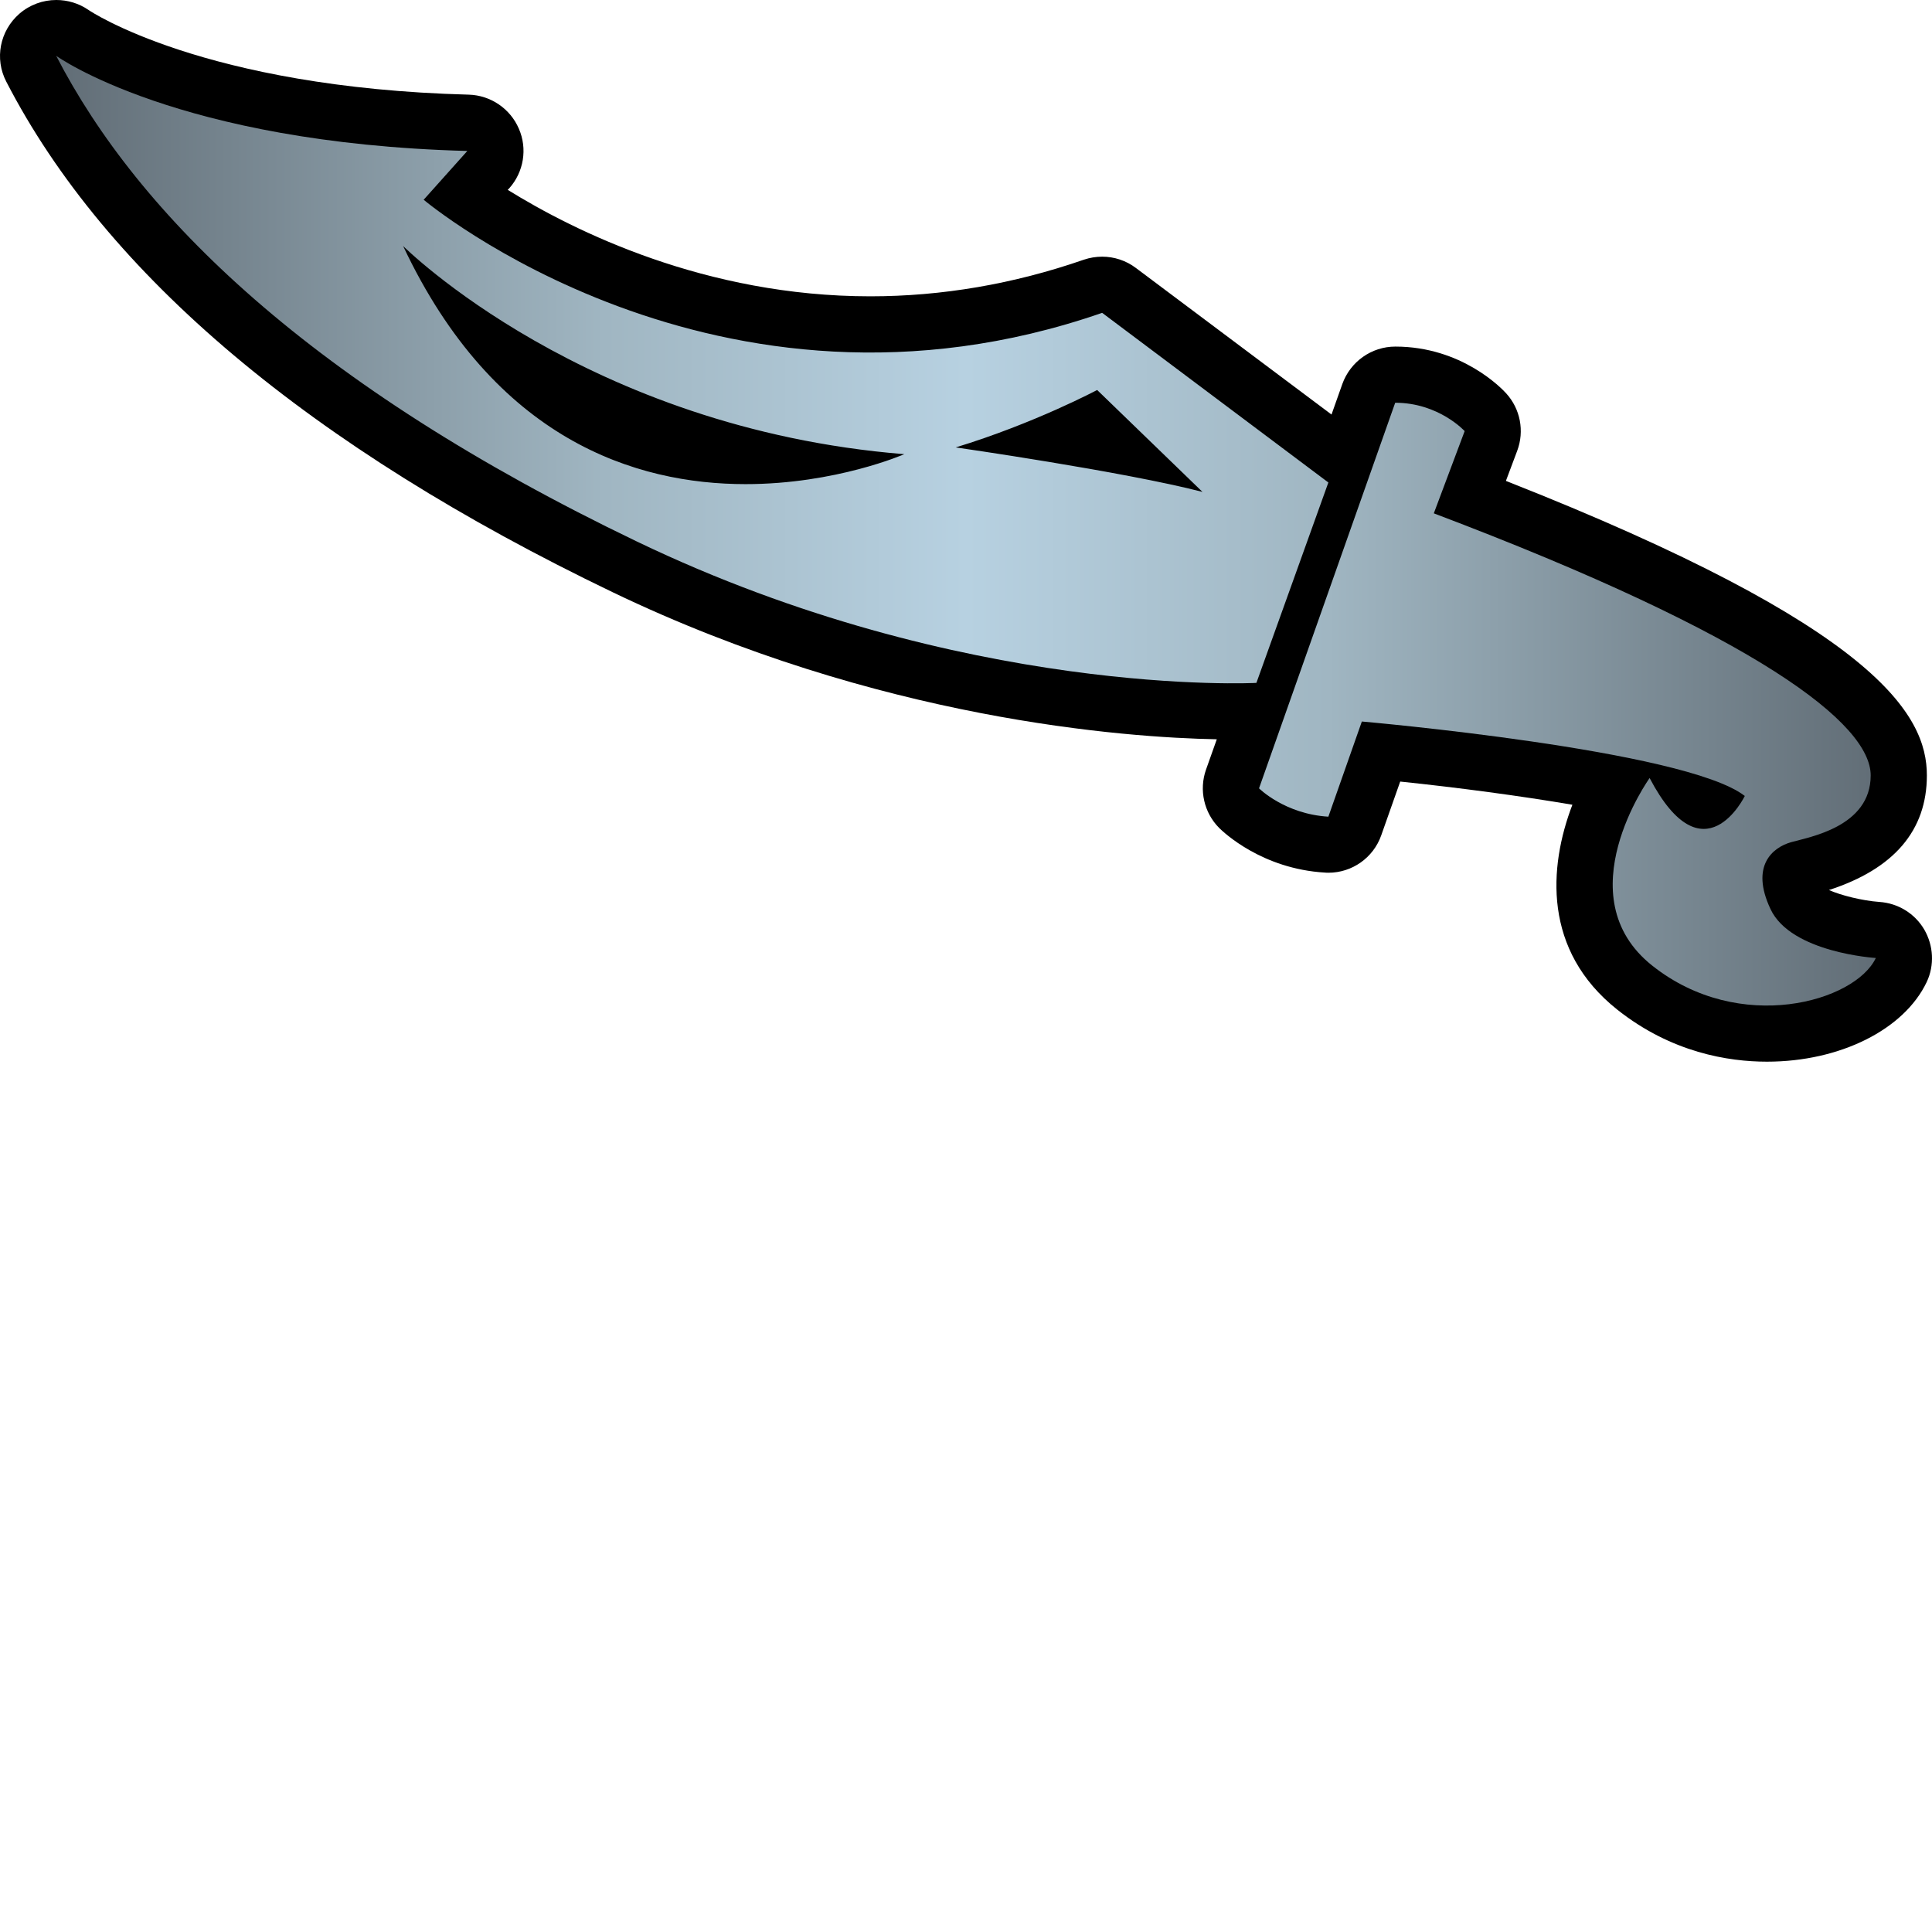
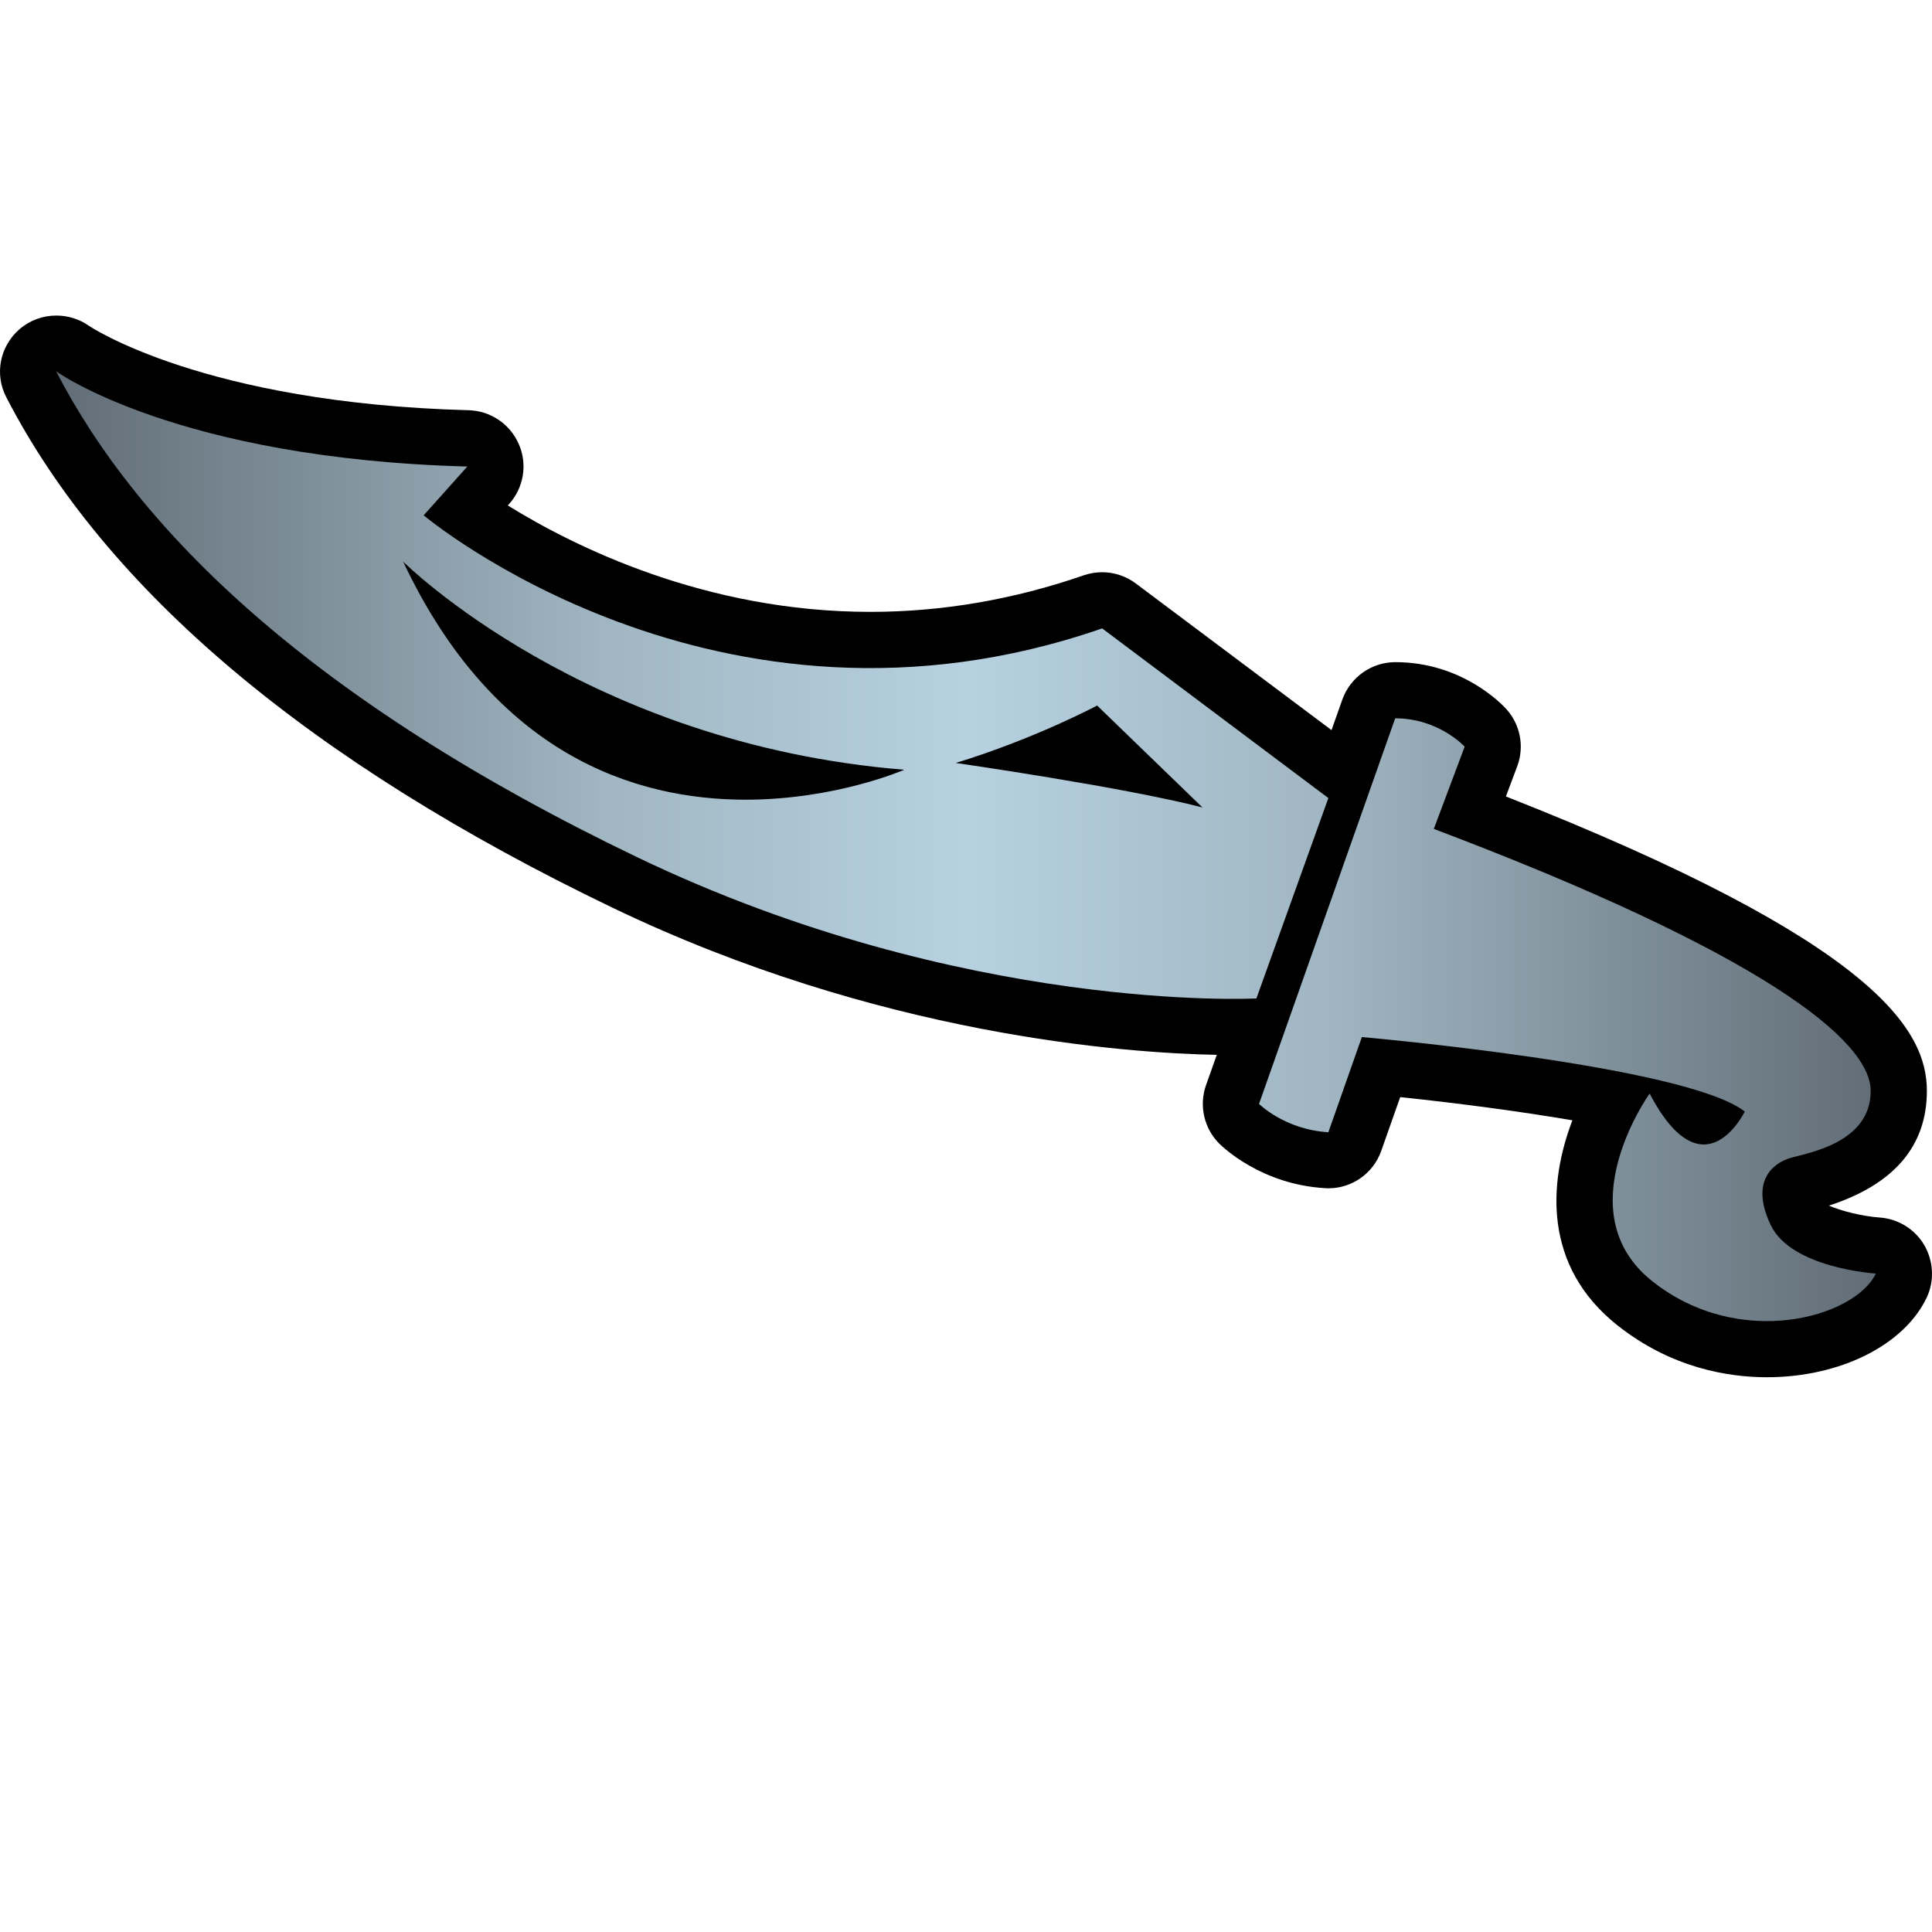
<svg xmlns="http://www.w3.org/2000/svg" version="1.1" width="600" height="600" id="svg4243">
  <defs id="defs4245">
    <linearGradient x1="0" y1="0" x2="1" y2="0" id="linearGradient258" gradientUnits="userSpaceOnUse" gradientTransform="matrix(56.68897,0,0,-56.68897,106.7808,483.7246)" spreadMethod="pad">
      <stop id="stop260" style="stop-color:#626e77;stop-opacity:1" offset="0" />
      <stop id="stop262" style="stop-color:#a0b6c2;stop-opacity:1" offset="0.3" />
      <stop id="stop264" style="stop-color:#b7d1e1;stop-opacity:1" offset="0.5" />
      <stop id="stop266" style="stop-color:#a0b6c2;stop-opacity:1" offset="0.7" />
      <stop id="stop268" style="stop-color:#626e77;stop-opacity:1" offset="1" />
    </linearGradient>
  </defs>
-   <path d="m 548.751,329.711 -0.04,0 c -11.913,0 -29.628,-2.801 -46.455,-16.16 -23.088,-18.343 -21.373,-44.192 -13.936,-63.631 -16.279,-2.761 -35.21,-5.293 -53.473,-7.198 l -5.882,16.668 c -2.452,7.008 -9.072,11.644 -16.389,11.644 -0.349,0 -0.698,0 -1.057,-0.04 -19.619,-1.136 -31.542,-12.541 -32.857,-13.827 -4.755,-4.755 -6.35,-11.833 -4.127,-18.143 l 3.35,-9.431 C 349.493,229.055 272.813,223.562 190.26,183.916 96.334,138.787 32.941,85.433 1.948,25.351 -1.76,18.223 -0.046,9.58 5.996,4.287 9.265,1.445 13.353,0 17.48,0 c 3.509,0 7.008,1.017 10.049,3.12 0.309,0.23 35.669,24.105 118.071,26.278 6.769,0.199 12.85,4.327 15.532,10.557 2.731,6.231 1.525,13.478 -2.991,18.532 l -0.468,0.469 c 20.715,12.85 61.448,33.067 112.618,33.067 22.231,0 44.541,-3.818 66.313,-11.374 1.824,-0.618 3.778,-0.937 5.682,-0.937 3.738,0 7.437,1.206 10.477,3.509 l 60.75,45.518 3.35,-9.46 c 2.492,-6.968 9.072,-11.644 16.469,-11.644 20.636,0 33.057,13.009 34.423,14.525 4.406,4.825 5.722,11.723 3.429,17.834 l -3.509,9.351 c 115.42,45.478 130.732,72.703 130.732,91.464 0,17.097 -10.208,29.049 -30.415,35.599 3.579,1.595 10.238,3.31 15.691,3.698 5.762,0.388 10.986,3.579 13.907,8.563 2.881,4.984 3.23,11.065 0.778,16.279 -7.008,14.794 -26.916,24.763 -49.615,24.763" id="path254" style="fill:#000000;fill-opacity:1;fill-rule:nonzero;stroke:none" />
-   <g transform="matrix(9.968876,0,0,-9.968876,-1047.047,4987.01)" id="g256">
-     <path d="m 124.875,483.387 c 10.172,-4.887 19.297,-4.403 19.297,-4.403 l 0,0 2.242,6.243 -7.047,5.285 c -12.008,-4.164 -21.137,3.523 -21.137,3.523 l 0,0 1.36,1.52 c -9.047,0.242 -12.809,2.965 -12.809,2.965 l 0,0 c 2.563,-4.965 7.926,-10.25 18.094,-15.133 m -7.285,9.207 c 0,0 5.683,-5.684 15.613,-6.485 l 0,0 c 0,0 -2.129,-0.933 -4.945,-0.933 l 0,0 c -3.406,0 -7.817,1.367 -10.668,7.418 m 17.215,-6.274 c 2.457,0.75 4.406,1.789 4.406,1.789 l 0,0 3.281,-3.175 c -2.484,0.64 -7.687,1.386 -7.687,1.386 m 9.449,-10.621 c 0,0 0.801,-0.801 2.16,-0.883 l 0,0 1.043,2.965 c 0,0 10.086,-0.879 11.93,-2.32 l 0,0 c 0,0 -1.282,-2.645 -2.965,0.559 l 0,0 c 0,0 -2.641,-3.684 0.082,-5.844 l 0,0 c 2.723,-2.164 6.324,-1.121 6.965,0.238 l 0,0 c 0,0 -2.645,0.16 -3.281,1.524 l 0,0 c -0.641,1.359 0.078,1.921 0.636,2.082 l 0,0 c 0.563,0.16 2.485,0.476 2.485,2.082 l 0,0 c 0,1.597 -3.446,4.32 -13.61,8.164 l 0,0 0.961,2.562 c 0,0 -0.805,0.883 -2.164,0.883 l 0,0 -4.242,-12.012 z" id="path270" style="fill:url(#linearGradient258);fill-opacity:1;fill-rule:nonzero;stroke:none" />
+   <path d="m 548.751,427.711 h -0.04 c -11.913,0 -29.628,-2.801 -46.455,-16.16 -23.088,-18.343 -21.373,-44.192 -13.936,-63.631 -16.279,-2.761 -35.21,-5.293 -53.473,-7.198 l -5.882,16.668 c -2.452,7.008 -9.072,11.644 -16.389,11.644 -0.349,0 -0.698,0 -1.057,-0.04 -19.619,-1.136 -31.542,-12.541 -32.857,-13.827 -4.755,-4.755 -6.35,-11.833 -4.127,-18.143 l 3.35,-9.431 C 349.493,327.055 272.813,321.562 190.26,281.916 96.334,236.787 32.941,183.433 1.948,123.351 -1.76,116.223 -0.046,107.58 5.996,102.287 9.265,99.445 13.353,98 17.48,98 c 3.509,0 7.008,1.017 10.049,3.12 0.309,0.23 35.669,24.105 118.071,26.278 6.769,0.199 12.85,4.327 15.532,10.557 2.731,6.231 1.525,13.478 -2.991,18.532 l -0.468,0.469 c 20.715,12.85 61.448,33.067 112.618,33.067 22.231,0 44.541,-3.818 66.313,-11.374 1.824,-0.618 3.778,-0.937 5.682,-0.937 3.738,0 7.437,1.206 10.477,3.509 l 60.75,45.518 3.35,-9.46 c 2.492,-6.968 9.072,-11.644 16.469,-11.644 20.636,0 33.057,13.009 34.423,14.525 4.406,4.825 5.722,11.723 3.429,17.834 l -3.509,9.351 c 115.42,45.478 130.732,72.703 130.732,91.464 0,17.097 -10.208,29.049 -30.415,35.599 3.579,1.595 10.238,3.31 15.691,3.698 5.762,0.388 10.986,3.579 13.907,8.563 2.881,4.984 3.23,11.065 0.778,16.279 -7.008,14.794 -26.916,24.763 -49.615,24.763" id="path254" style="fill:#000000;fill-opacity:1;fill-rule:nonzero;stroke:none" />
+   <g transform="matrix(9.968876,0,0,-9.968876,-1047.047,5085.01)" id="g256">
+     <path d="m 124.875,483.387 c 10.172,-4.887 19.297,-4.403 19.297,-4.403 v 0 l 2.242,6.243 -7.047,5.285 c -12.008,-4.164 -21.137,3.523 -21.137,3.523 v 0 l 1.36,1.52 c -9.047,0.242 -12.809,2.965 -12.809,2.965 v 0 c 2.563,-4.965 7.926,-10.25 18.094,-15.133 m -7.285,9.207 c 0,0 5.683,-5.684 15.613,-6.485 v 0 c 0,0 -2.129,-0.933 -4.945,-0.933 v 0 c -3.406,0 -7.817,1.367 -10.668,7.418 m 17.215,-6.274 c 2.457,0.75 4.406,1.789 4.406,1.789 v 0 l 3.281,-3.175 c -2.484,0.64 -7.687,1.386 -7.687,1.386 m 9.449,-10.621 c 0,0 0.801,-0.801 2.16,-0.883 v 0 l 1.043,2.965 c 0,0 10.086,-0.879 11.93,-2.32 v 0 c 0,0 -1.282,-2.645 -2.965,0.559 v 0 c 0,0 -2.641,-3.684 0.082,-5.844 v 0 c 2.723,-2.164 6.324,-1.121 6.965,0.238 v 0 c 0,0 -2.645,0.16 -3.281,1.524 v 0 c -0.641,1.359 0.078,1.921 0.636,2.082 v 0 c 0.563,0.16 2.485,0.476 2.485,2.082 v 0 c 0,1.597 -3.446,4.32 -13.61,8.164 v 0 l 0.961,2.562 c 0,0 -0.805,0.883 -2.164,0.883 v 0 z" id="path270" style="fill:url(#linearGradient258);fill-opacity:1;fill-rule:nonzero;stroke:none" />
  </g>
</svg>
